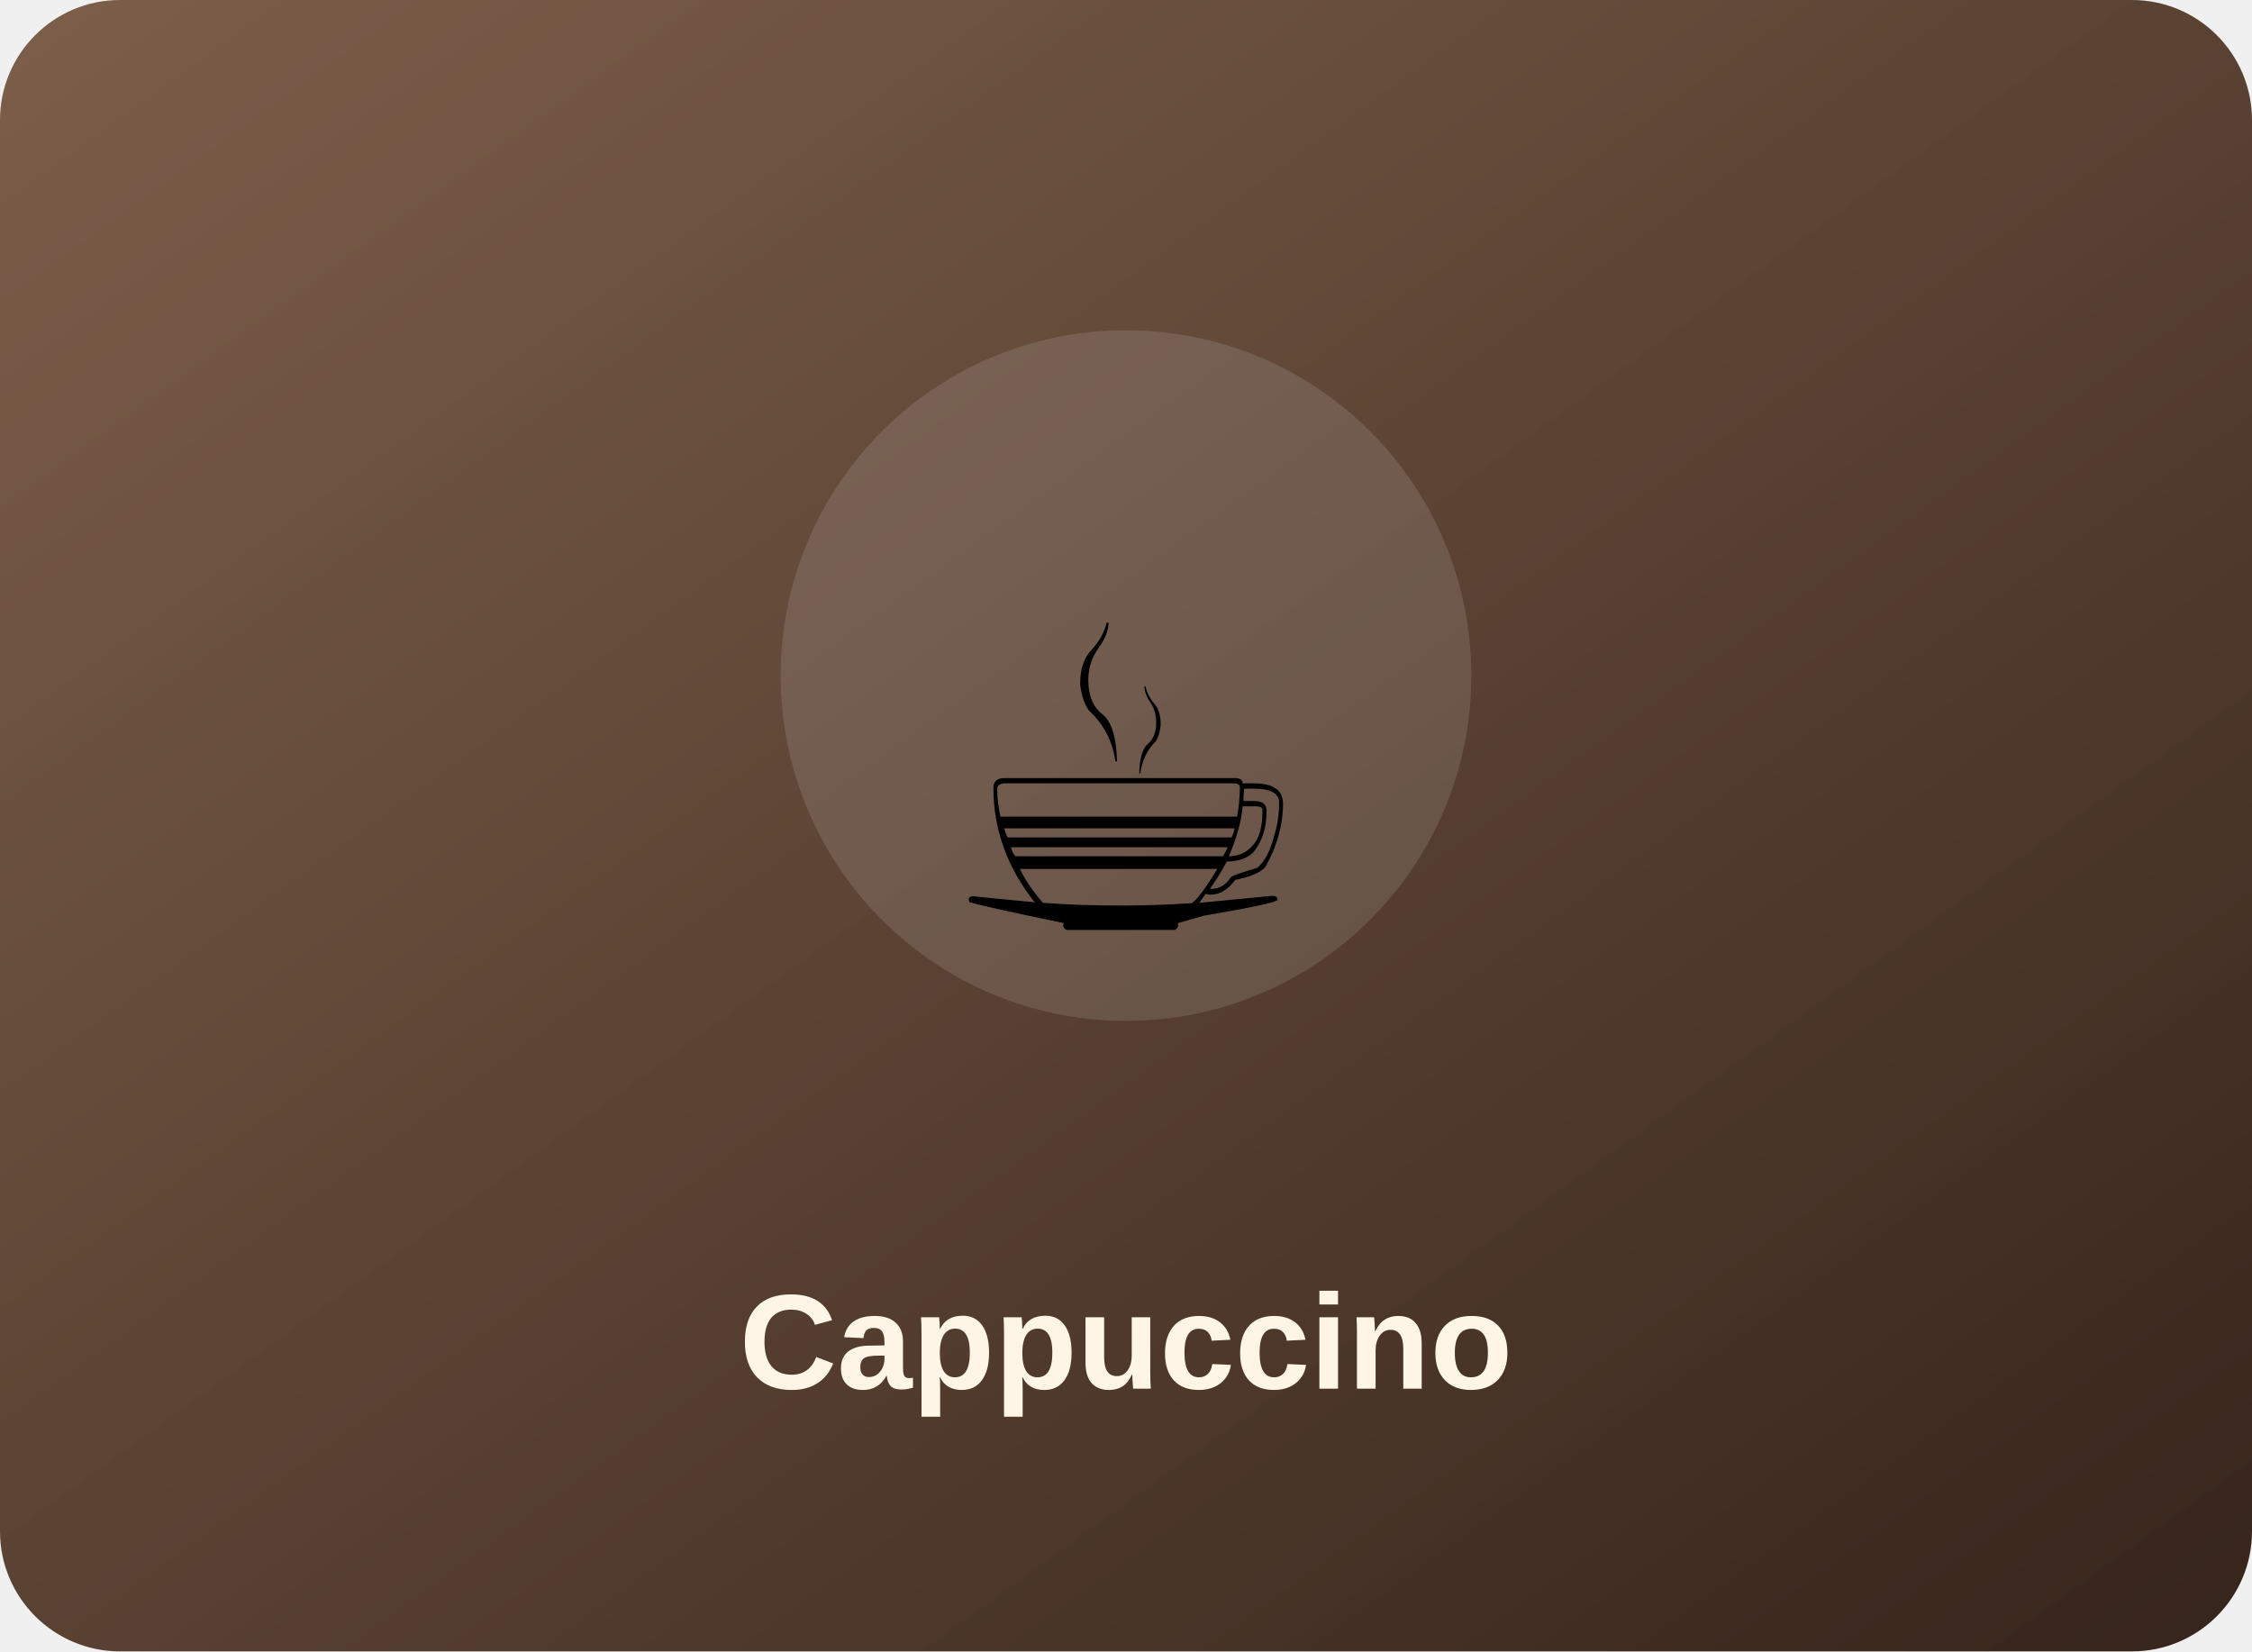
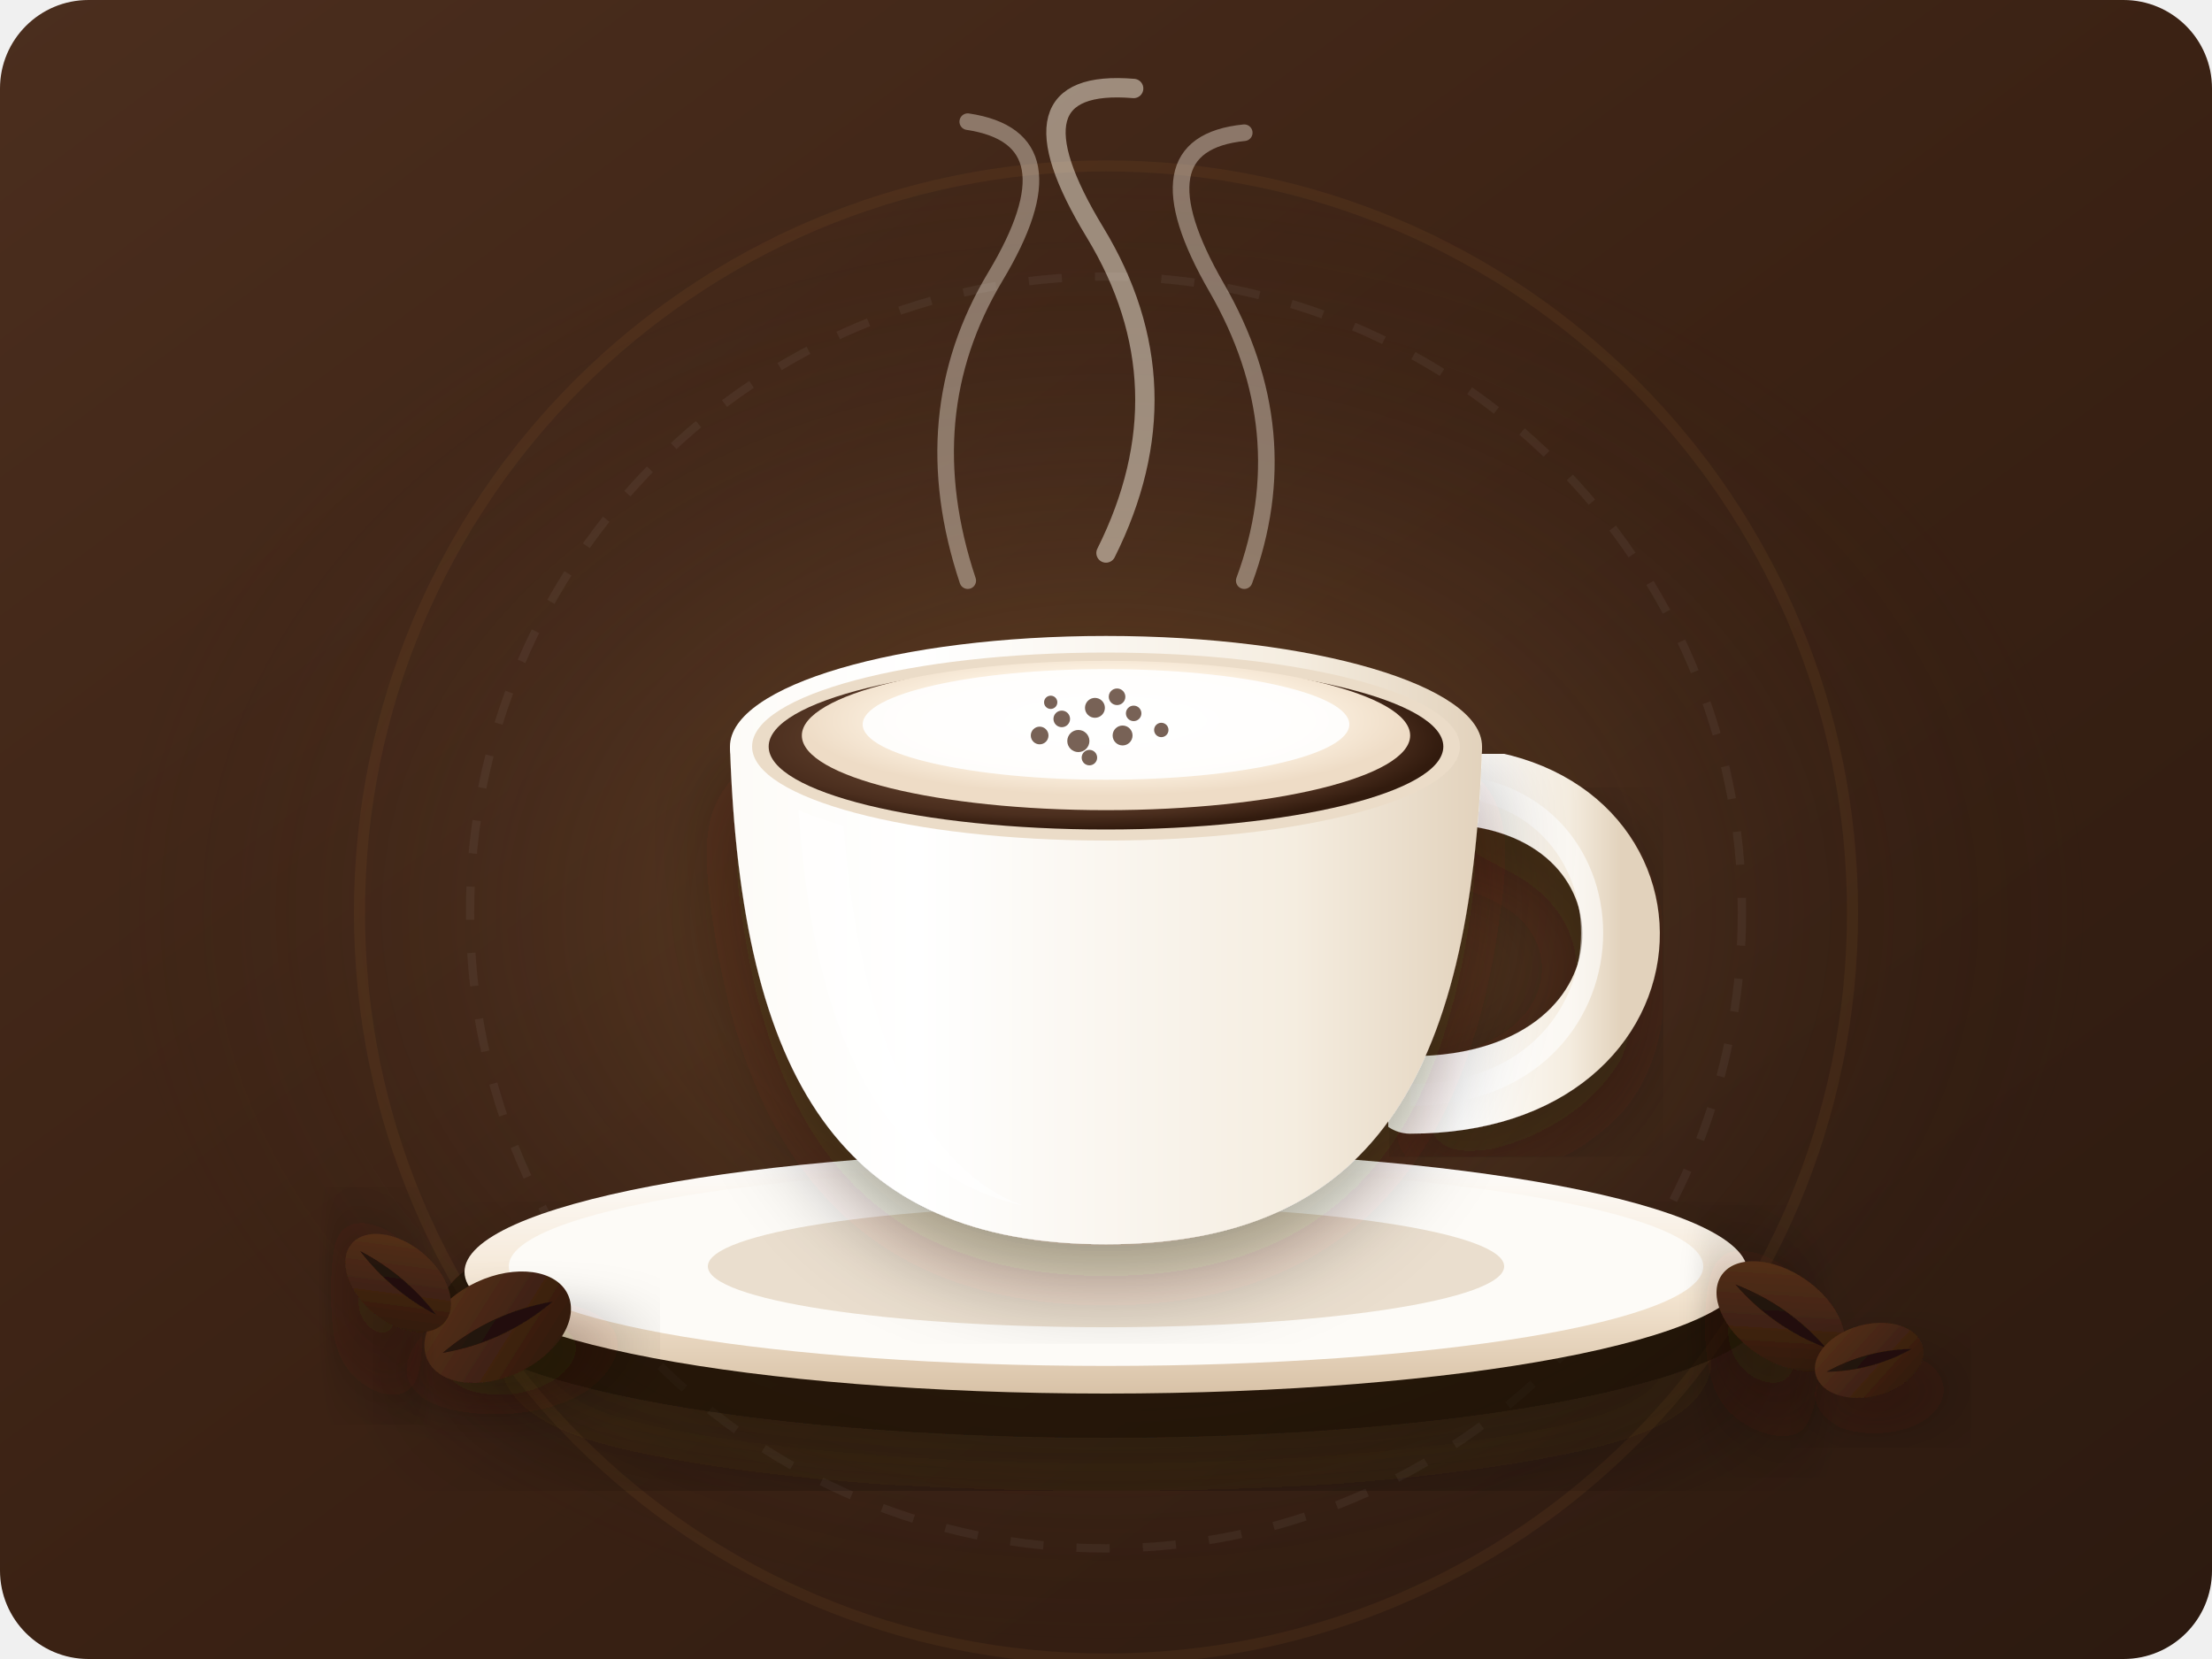
- <svg xmlns="http://www.w3.org/2000/svg" viewBox="0 0 300 220" width="100%" height="100%">
+ <svg xmlns="http://www.w3.org/2000/svg" viewBox="0 0 400 300" width="100%" height="100%">
  <defs>
-     <linearGradient id="g1" x1="0" y1="0" x2="1" y2="1">
-       <stop offset="0%" stop-color="#6f4e37" stop-opacity="0.9" />
-       <stop offset="100%" stop-color="#2c1a10" stop-opacity="0.95" />
+     <linearGradient id="bgGradCap" x1="0%" y1="0%" x2="100%" y2="100%">
+       <stop offset="0%" stop-color="#4b2e1e" />
+       <stop offset="50%" stop-color="#3b2214" />
+       <stop offset="100%" stop-color="#2c1a10" />
    </linearGradient>
+     <radialGradient id="warmGlowCap" cx="50%" cy="55%" r="45%">
+       <stop offset="0%" stop-color="#d99a44" stop-opacity="0.35" />
+       <stop offset="60%" stop-color="#6f4e37" stop-opacity="0.15" />
+       <stop offset="100%" stop-color="#2c1a10" stop-opacity="0" />
+     </radialGradient>
+     <linearGradient id="cupGradCap" x1="0%" y1="0%" x2="100%" y2="0%">
+       <stop offset="0%" stop-color="#fdfbf7" />
+       <stop offset="25%" stop-color="#ffffff" />
+       <stop offset="75%" stop-color="#f5ede0" />
+       <stop offset="100%" stop-color="#e2d2bc" />
+     </linearGradient>
+     <linearGradient id="saucerGradCap" x1="0%" y1="0%" x2="0%" y2="100%">
+       <stop offset="0%" stop-color="#ffffff" />
+       <stop offset="60%" stop-color="#f3e4d0" />
+       <stop offset="100%" stop-color="#d8c2a7" />
+     </linearGradient>
+     <radialGradient id="cremaGradCap" cx="45%" cy="45%" r="55%">
+       <stop offset="0%" stop-color="#a9785c" />
+       <stop offset="35%" stop-color="#6f4e37" />
+       <stop offset="85%" stop-color="#4b2e1e" />
+       <stop offset="100%" stop-color="#321b0e" />
+     </radialGradient>
+     <radialGradient id="foamDome" cx="50%" cy="40%" r="50%">
+       <stop offset="0%" stop-color="#ffffff" />
+       <stop offset="60%" stop-color="#fff5e6" />
+       <stop offset="100%" stop-color="#eedcc6" />
+     </radialGradient>
+     <linearGradient id="beanGradCap" x1="0%" y1="0%" x2="100%" y2="100%">
+       <stop offset="0%" stop-color="#5a331c" />
+       <stop offset="100%" stop-color="#2c160a" />
+     </linearGradient>
+     <filter id="shadowCap" x="-10%" y="-10%" width="130%" height="130%">
+       <feDropShadow dx="0" dy="10" stdDeviation="12" flood-color="#150b06" flood-opacity="0.6" />
+     </filter>
+     <filter id="cupShadowCap" x="-10%" y="-10%" width="130%" height="130%">
+       <feDropShadow dx="0" dy="6" stdDeviation="8" flood-color="#24130a" flood-opacity="0.4" />
+     </filter>
  </defs>
-   <rect width="300" height="220" rx="16" fill="url(#g1)" />
-   <circle cx="150" cy="90" r="46" fill="#ffffff" fill-opacity="0.12" />
-   <text x="150" y="108" font-size="56" text-anchor="middle" dominant-baseline="middle">☕</text>
-   <text x="150" y="185" font-size="18" font-family="'Segoe UI', Arial, sans-serif" font-weight="600" fill="#fff5e6" text-anchor="middle">Cappuccino</text>
+   <rect width="400" height="300" rx="16" fill="url(#bgGradCap)" />
+   <rect width="400" height="300" rx="16" fill="url(#warmGlowCap)" />
+   <circle cx="200" cy="165" r="135" fill="none" stroke="#d99a44" stroke-opacity="0.07" stroke-width="2" />
+   <circle cx="200" cy="165" r="115" fill="none" stroke="#ffffff" stroke-opacity="0.05" stroke-width="1.5" stroke-dasharray="6,6" />
+   <g opacity="0.65">
+     <path d="M 175 105 Q 165 75 180 50 T 175 22" fill="none" stroke="#fff5e6" stroke-width="3" stroke-linecap="round" opacity="0.6" />
+     <path d="M 200 100 Q 215 70 198 42 T 205 16" fill="none" stroke="#fff5e6" stroke-width="3.5" stroke-linecap="round" opacity="0.75" />
+     <path d="M 225 105 Q 235 78 220 52 T 225 24" fill="none" stroke="#fff5e6" stroke-width="3" stroke-linecap="round" opacity="0.6" />
+   </g>
+   <ellipse cx="200" cy="236" rx="120" ry="24" fill="#180c06" opacity="0.6" filter="url(#shadowCap)" />
+   <ellipse cx="200" cy="230" rx="116" ry="22" fill="url(#saucerGradCap)" />
+   <ellipse cx="200" cy="229" rx="108" ry="18" fill="#fdfbf7" />
+   <ellipse cx="200" cy="229" rx="72" ry="11" fill="#e2d2bc" opacity="0.7" />
+   <path d="M 260 142 C 305 142 305 198 255 198" fill="none" stroke="url(#cupGradCap)" stroke-width="14" stroke-linecap="round" filter="url(#cupShadowCap)" />
+   <path d="M 260 142 C 298 142 298 198 255 198" fill="none" stroke="#ffffff" stroke-width="4" opacity="0.6" />
+   <path d="M 132 135 C 134 195 152 225 200 225 C 248 225 266 195 268 135 Z" fill="url(#cupGradCap)" filter="url(#cupShadowCap)" />
+   <path d="M 144 140 C 146 185 158 212 185 218 C 168 212 154 188 152 140 Z" fill="#ffffff" opacity="0.5" />
+   <ellipse cx="200" cy="135" rx="68" ry="20" fill="url(#cupGradCap)" />
+   <ellipse cx="200" cy="135" rx="64" ry="17" fill="#ebdcc8" />
+   <ellipse cx="200" cy="135" rx="61" ry="15" fill="url(#cremaGradCap)" />
+   <ellipse cx="200" cy="133" rx="55" ry="13.5" fill="url(#foamDome)" />
+   <ellipse cx="200" cy="131" rx="44" ry="10" fill="#ffffff" opacity="0.9" />
+   <g fill="#4b2e1e" opacity="0.75">
+     <circle cx="192" cy="130" r="1.5" />
+     <circle cx="198" cy="128" r="1.8" />
+     <circle cx="205" cy="129" r="1.4" />
+     <circle cx="188" cy="133" r="1.6" />
+     <circle cx="195" cy="134" r="2" />
+     <circle cx="203" cy="133" r="1.8" />
+     <circle cx="210" cy="132" r="1.3" />
+     <circle cx="190" cy="127" r="1.2" />
+     <circle cx="202" cy="126" r="1.5" />
+     <circle cx="197" cy="137" r="1.4" />
+   </g>
+   <g transform="translate(90, 240) rotate(-25)" filter="url(#cupShadowCap)">
+     <ellipse cx="0" cy="0" rx="14" ry="9" fill="url(#beanGradCap)" />
+     <path d="M -11 0 Q 0 -3 11 0 Q 0 3 -11 0" fill="#1c0d05" opacity="0.8" />
+   </g>
+   <g transform="translate(72, 232) rotate(40)" filter="url(#cupShadowCap)">
+     <ellipse cx="0" cy="0" rx="11" ry="7" fill="url(#beanGradCap)" />
+     <path d="M -9 0 Q 0 -2 9 0 Q 0 2 -9 0" fill="#1c0d05" opacity="0.8" />
+   </g>
+   <g transform="translate(322, 238) rotate(35)" filter="url(#cupShadowCap)">
+     <ellipse cx="0" cy="0" rx="13" ry="8" fill="url(#beanGradCap)" />
+     <path d="M -10 0 Q 0 -2.5 10 0 Q 0 2.5 -10 0" fill="#1c0d05" opacity="0.8" />
+   </g>
+   <g transform="translate(338, 246) rotate(-15)" filter="url(#cupShadowCap)">
+     <ellipse cx="0" cy="0" rx="10" ry="6.5" fill="url(#beanGradCap)" />
+     <path d="M -8 0 Q 0 -2 8 0 Q 0 2 -8 0" fill="#1c0d05" opacity="0.8" />
+   </g>
</svg>
